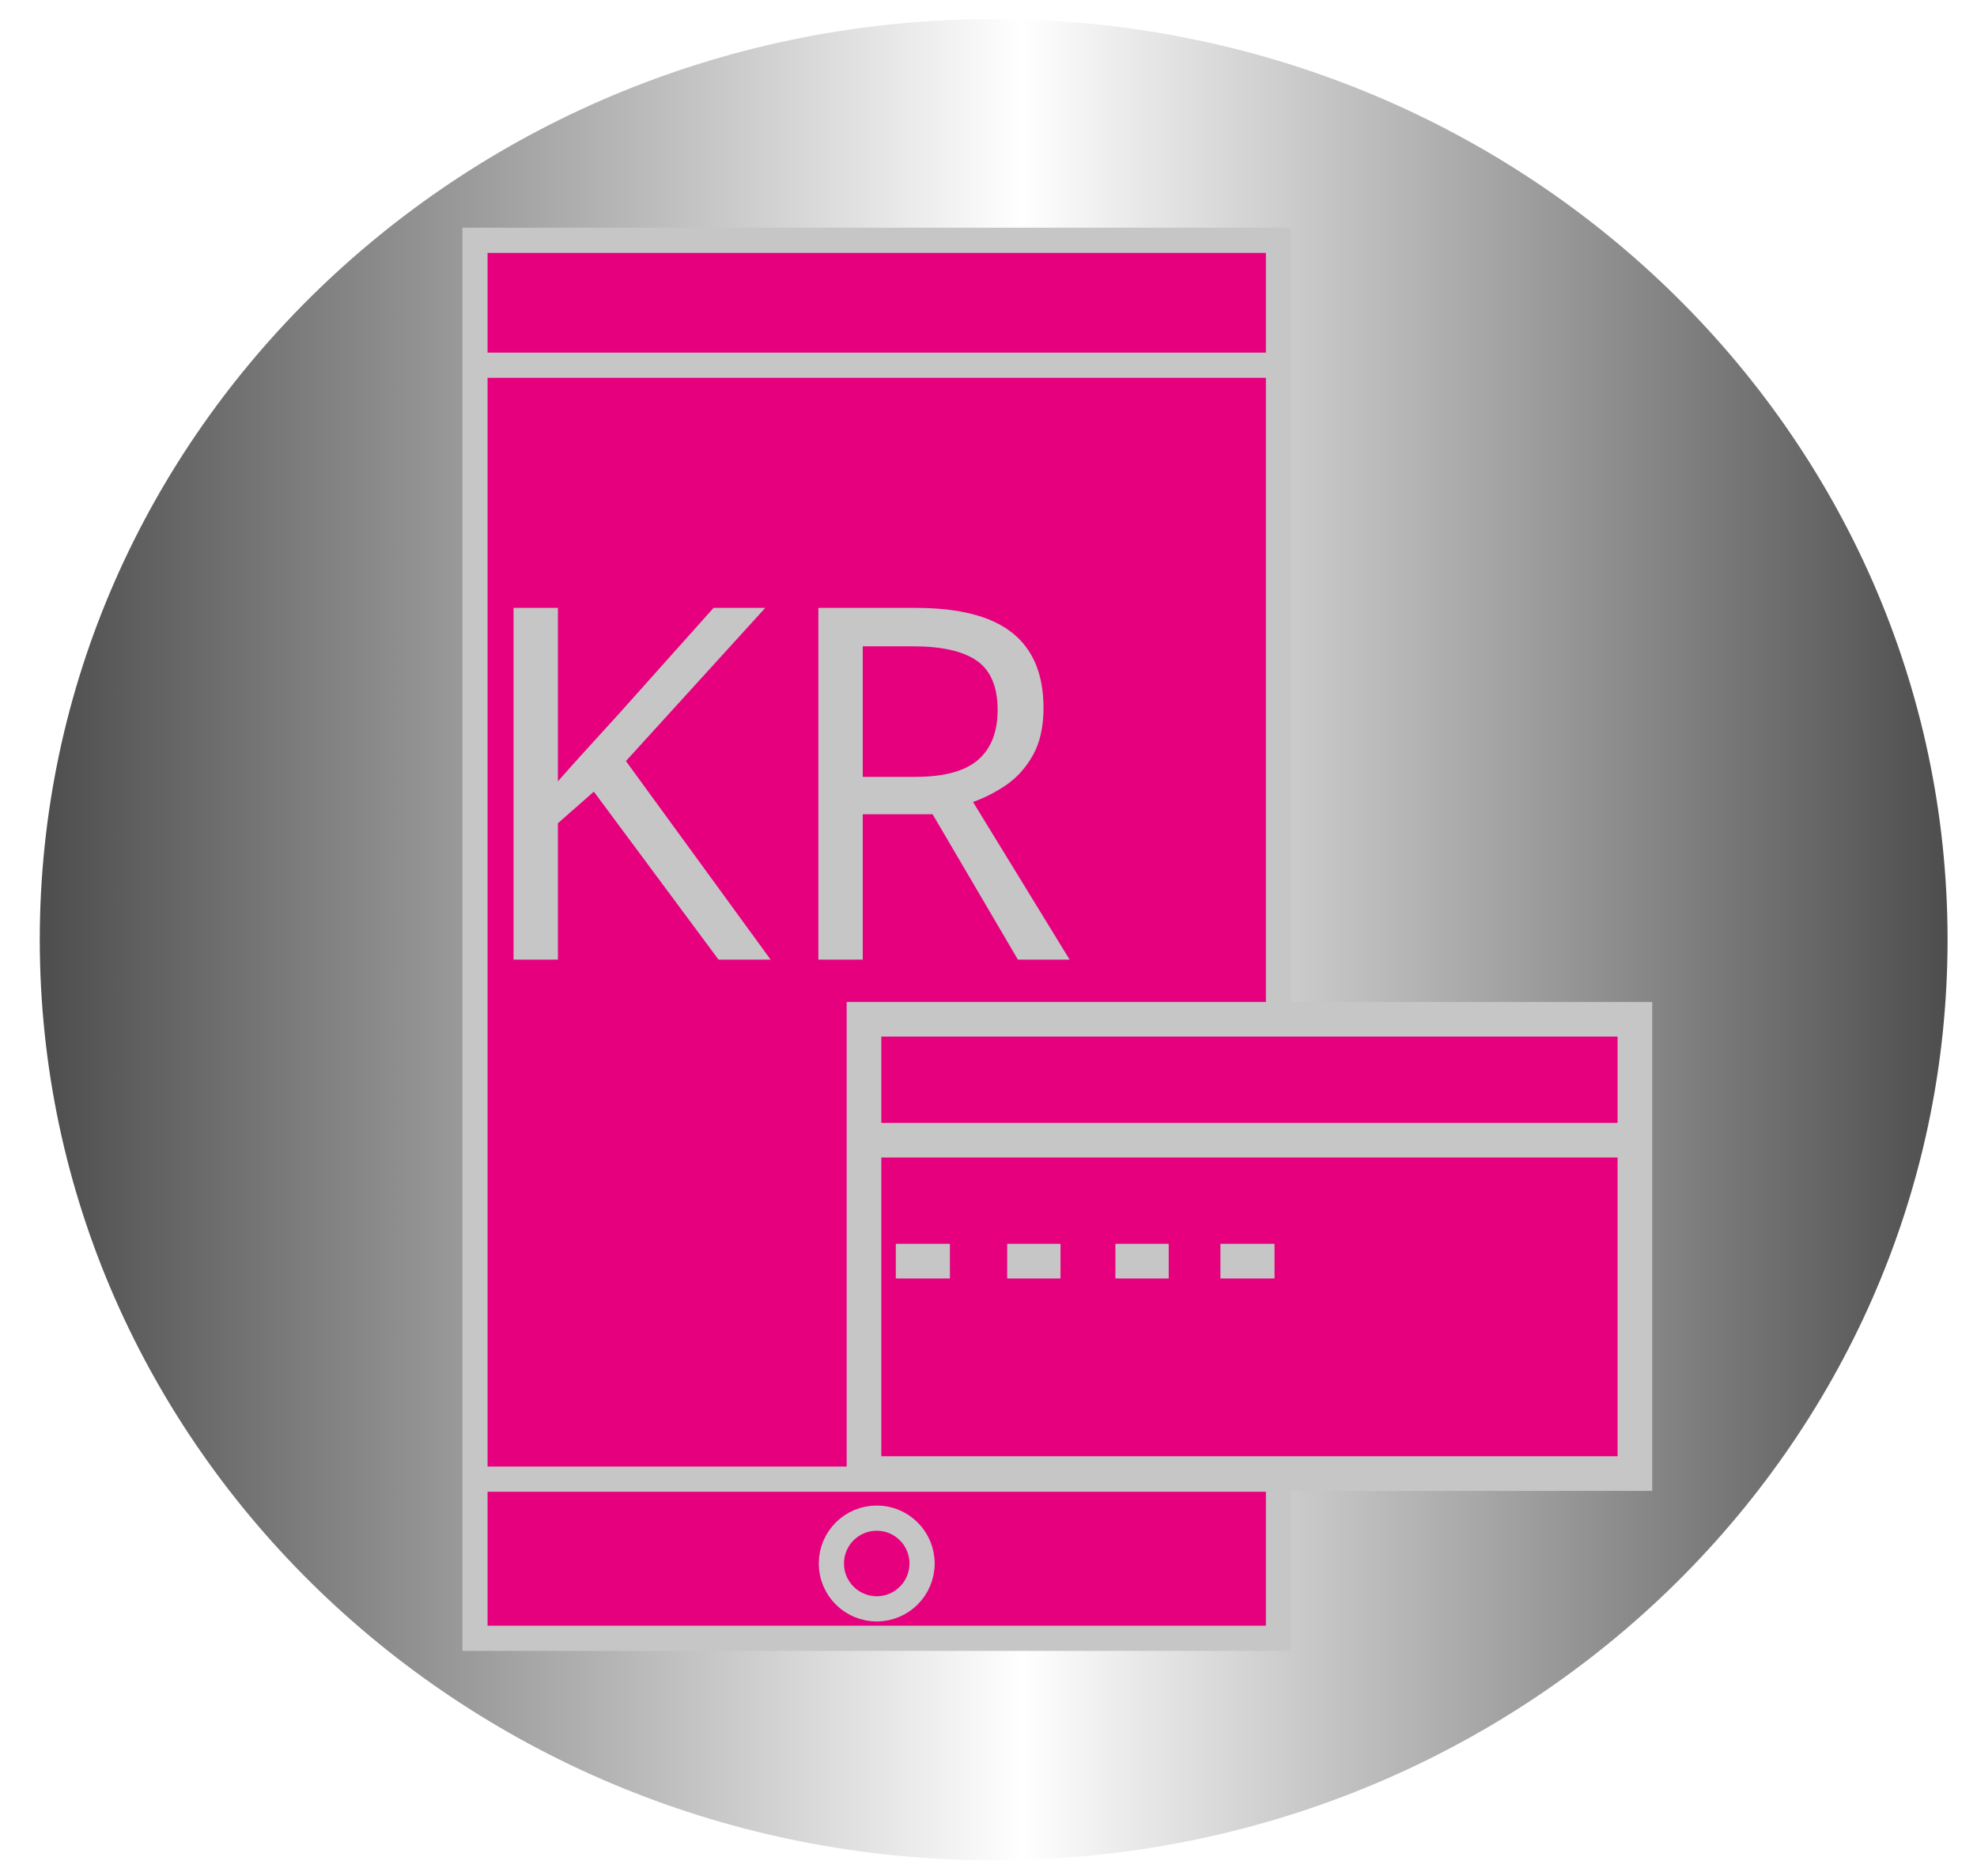
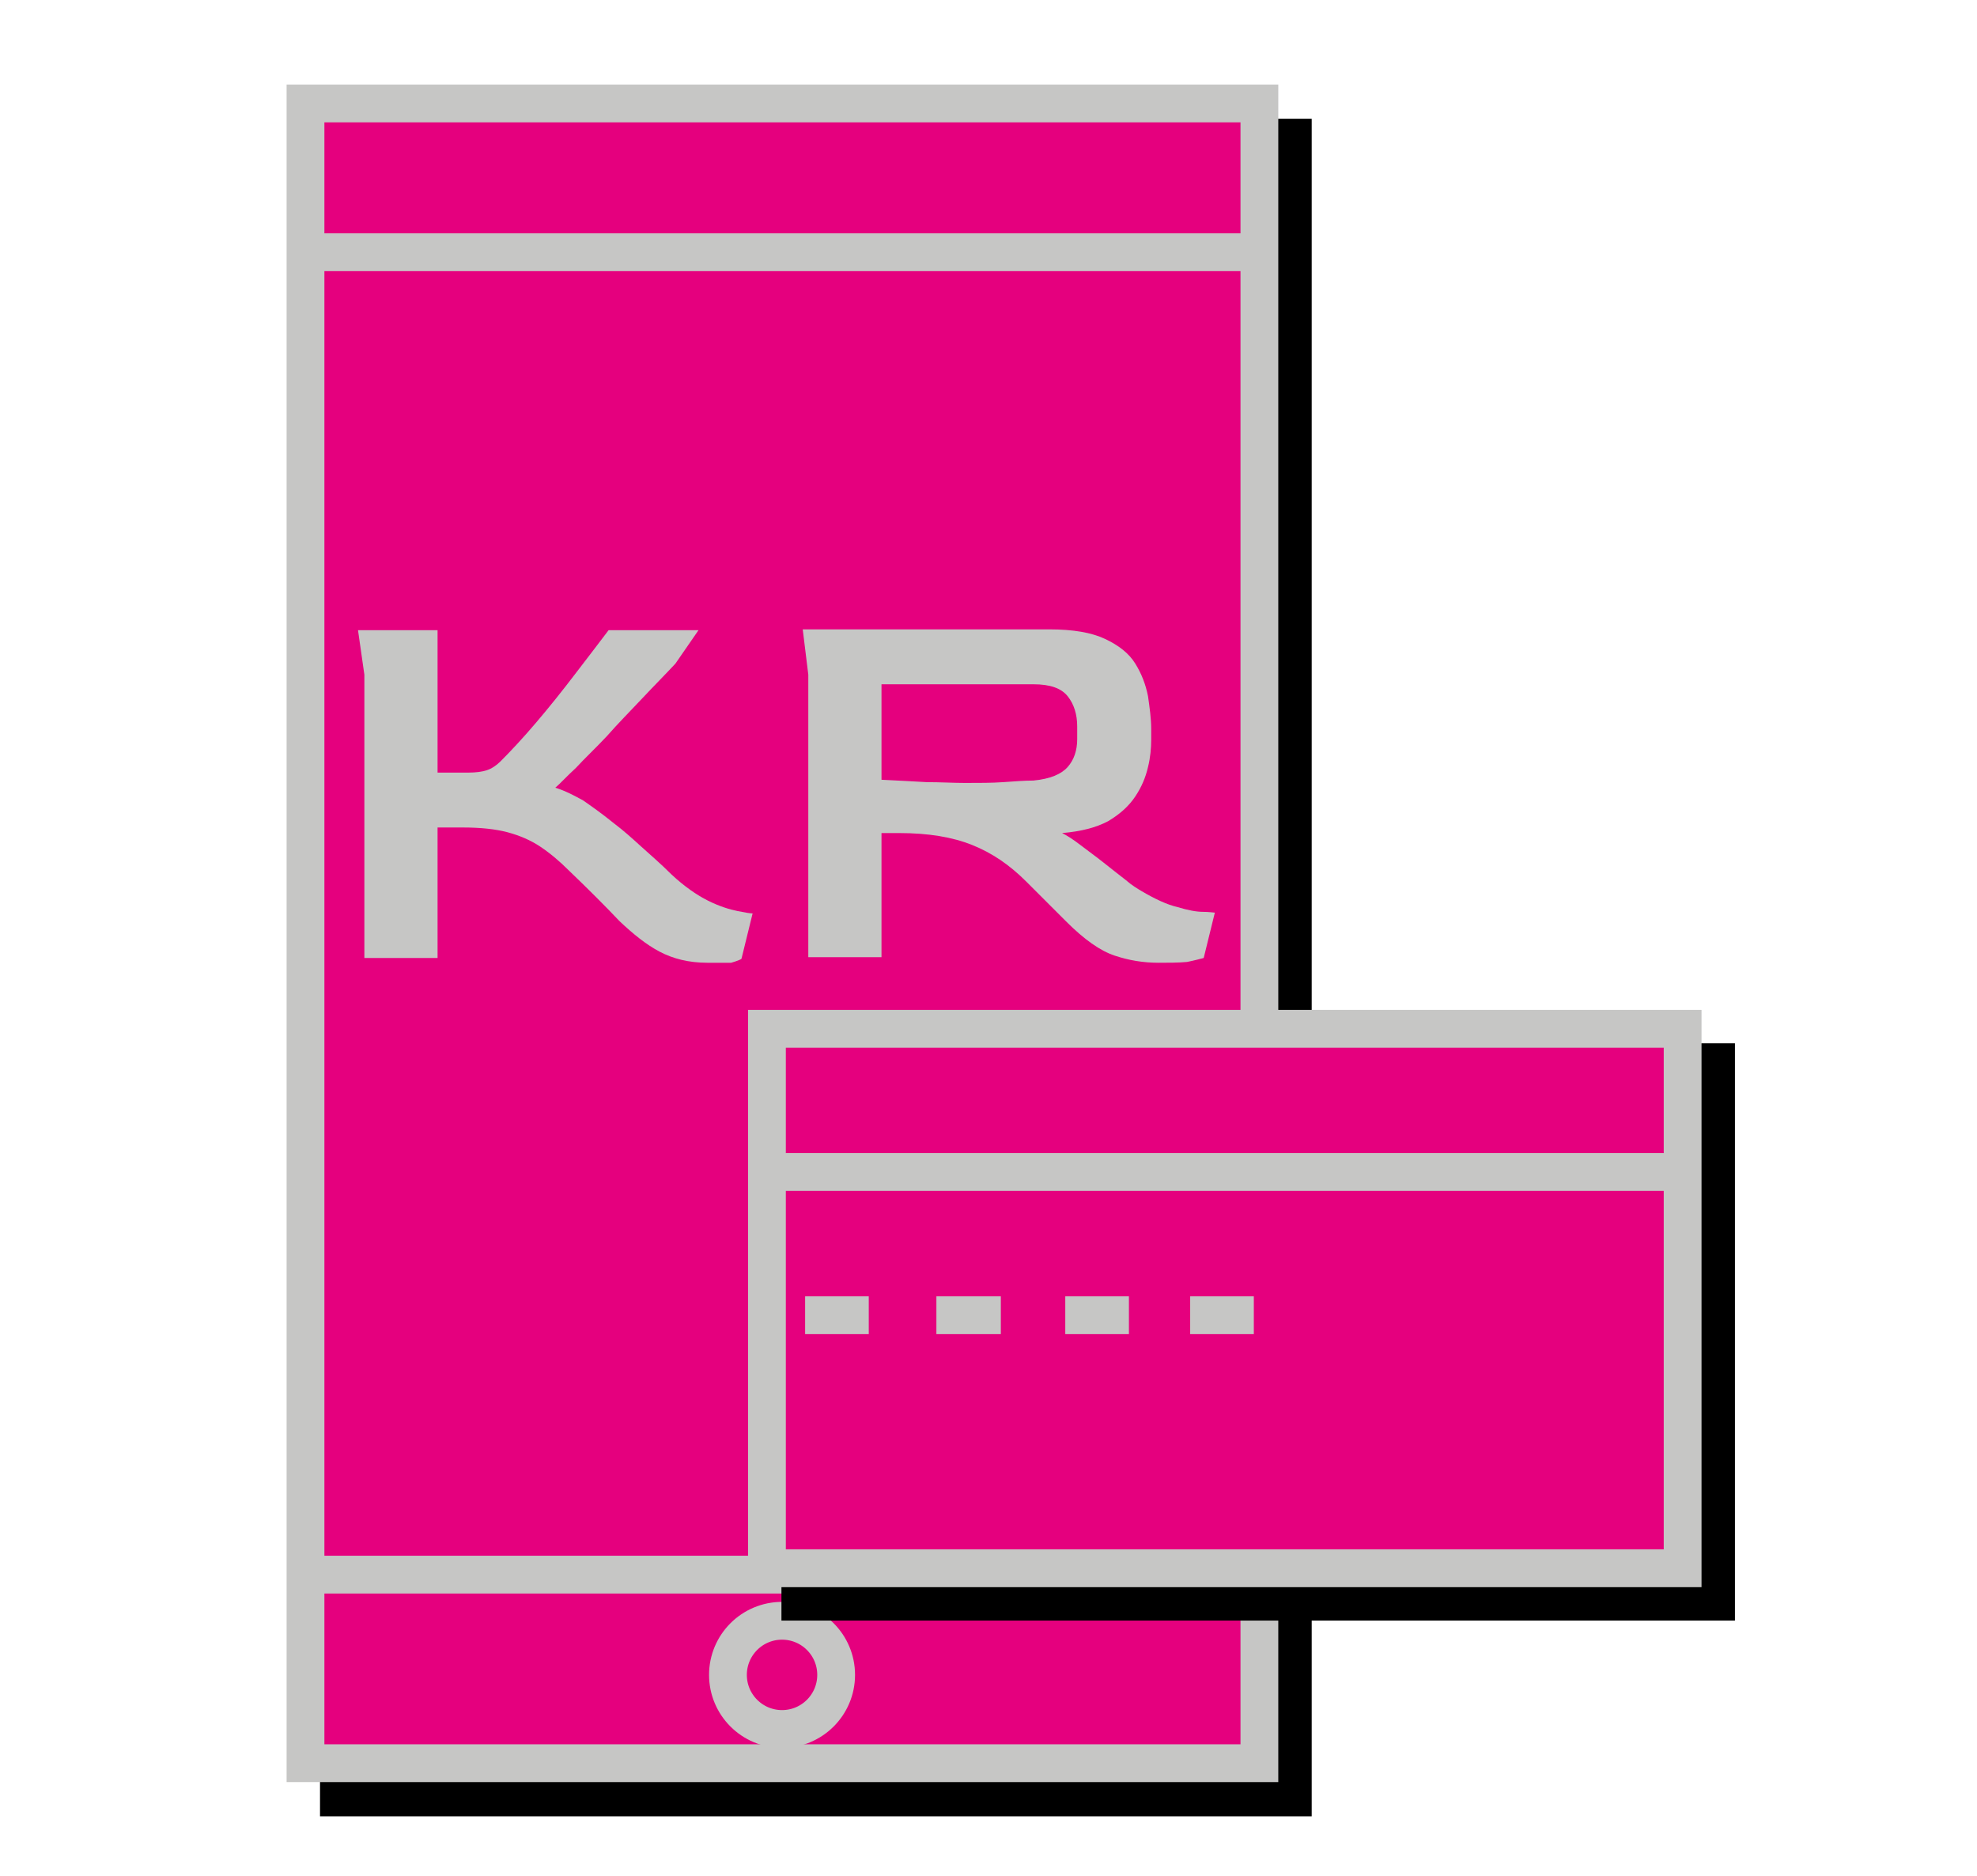
<svg xmlns="http://www.w3.org/2000/svg" version="1.1" x="0px" y="0px" viewBox="0 0 248.5 235.7" style="enable-background:new 0 0 248.5 235.7;" xml:space="preserve">
  <style type="text/css">
	.st0{display:none;}
- 	.st1{display:inline;fill:url(#SVGID_1_);}
- 	.st2{display:inline;fill:#E6007E;stroke:#C6C6C6;stroke-width:4.343;stroke-miterlimit:10;}
- 	.st3{display:inline;fill:url(#SVGID_2_);}
- 	.st4{display:inline;fill:#E6007E;stroke:#B2B2B2;stroke-width:3.087;stroke-miterlimit:10;}
- 	.st5{display:inline;fill:#E6007E;stroke:#B2B2B2;stroke-width:3;stroke-miterlimit:10;}
- 	.st6{display:inline;}
- 	.st7{fill:#878787;}
- 	.st8{display:inline;fill:#E6007E;stroke:#9D9D9C;stroke-width:3;stroke-miterlimit:10;}
- 	.st9{display:inline;fill:url(#SVGID_3_);}
- 	.st10{display:inline;fill:#E6007E;stroke:#B2B2B2;stroke-width:3.671;stroke-miterlimit:10;}
- 	.st11{fill:url(#SVGID_4_);}
- 	.st12{fill:#E6007E;stroke:#C6C6C6;stroke-width:3.166;stroke-miterlimit:10;}
- 	.st13{fill:none;stroke:#C6C6C6;stroke-width:3.166;stroke-miterlimit:10;}
- 	.st14{fill:#C6C6C6;}
- 	.st15{font-family:'Goldman-Regular';}
- 	.st16{font-size:61.902px;}
- 	.st17{fill:#E6007E;stroke:#C6C6C6;stroke-width:4.354;stroke-miterlimit:10;}
- 	.st18{fill:none;stroke:#C6C6C6;stroke-width:4.354;stroke-miterlimit:10;}
+ 	.st1{display:inline;}
+ 	.st2{stroke:#000000;stroke-width:4;stroke-miterlimit:10;}
+ 	.st3{fill:#E5007E;stroke:#B1B1B1;stroke-width:4;stroke-miterlimit:10;}
+ 	.st4{fill:#B1B1B1;}
+ 	.st5{stroke:#000000;stroke-width:4.07;stroke-miterlimit:10;}
+ 	.st6{fill:#E5007E;stroke:#B1B1B1;stroke-width:4.07;stroke-miterlimit:10;}
+ 	.st7{fill:#C6C6C5;}
+ 	.st8{stroke:#000000;stroke-width:4.75;stroke-miterlimit:10;}
+ 	.st9{fill:none;stroke:#000000;stroke-width:4.75;stroke-miterlimit:10;}
+ 	.st10{fill:#E5007E;stroke:#C6C6C5;stroke-width:4.75;stroke-miterlimit:10;}
+ 	.st11{fill:none;stroke:#C6C6C5;stroke-width:4.75;stroke-miterlimit:10;}
</style>
  <g id="Layer_1">
</g>
  <g id="Scissor" class="st0">
-     <linearGradient id="SVGID_1_" gradientUnits="userSpaceOnUse" x1="637.284" y1="-191.224" x2="900.708" y2="-191.224">
-       <stop offset="0" style="stop-color:#4D4D4D" />
-       <stop offset="0.515" style="stop-color:#FFFFFF" />
-       <stop offset="1" style="stop-color:#4D4D4D" />
-     </linearGradient>
-     <ellipse class="st1" cx="769" cy="-191.2" rx="131.7" ry="127" />
-     <path class="st2" d="M860.1-268.7c0.9,31.9-66,67.1-88.8,87.3l-11.7-14.2C793.5-219.2,827.2-244.2,860.1-268.7z" />
-     <path class="st2" d="M797-305c-3.6,2.3-8.3,5.8-12.7,11c-7,8.2-10.1,16.7-11.5,21.8c-3.7,12.5-7.4,25.1-11.1,37.6   c-4.8,16.7-9.6,33.4-14.5,50.1l21.6,4l8.6-36.1c5.7-25.4,11.3-50.8,17-76.2C795.3-296.8,796.1-300.9,797-305z" />
-     <path class="st2" d="M746.3-182.9c-1.7,1.3-4.2,3.1-7.3,5.3c-4.4,3.1-6.6,4.6-8.7,5.6c-5.4,2.4-10.3,2.5-11.9,2.5   c-6.3-0.1-11.1-2.4-13.5-3.7c-2.7-1.8-7.7-4.7-14.6-5.4c-3.3-0.3-6.1-0.1-8.3,0.3c-2.3,0.2-5.4,0.8-8.8,2.3   c-4.5,1.9-7.7,4.5-9.6,6.3c-1.5,1.9-3.6,5.1-5,9.4c-1.6,5-1.5,9.1-1.4,11.5c0.2,4.2,0.3,9,3.4,14c1,1.6,3.8,5.7,9.2,8.3   c5.4,2.6,10.3,2.2,15.5,1.7c5.6-0.5,9.7-1.9,13.2-3.1c5.4-1.9,9.6-4.2,12.6-6c9.1-6.3,18.3-12.6,27.4-18.9l-9.6,35.5   c-0.9,3.5-1.7,8.3-1.4,14.1c0.2,4.1,0.9,7.6,1.7,10.3c1.2,4.2,3.9,6.6,4.5,7.2c0.5,0.6,2.5,2.6,5.7,4.3c2.4,1.3,4.4,1.8,6.7,2.4   c1.3,0.3,3.3,0.9,6,1.1c1.7,0.1,4.3,0.4,7.5-0.2c2-0.3,4.9-1.1,8.2-2.9c1.9-1,4.6-2.7,7.2-5.6c2.5-2.8,3.7-5.5,4.3-6.9   c0.9-2,2.1-5,2.3-9c0.2-4.8-1.3-8.4-2.1-10.3c-1.4-3.3-3.1-5.5-4.2-6.7c-2.5-3.1-3.9-3.7-6.2-6.2c-1.7-1.8-3.9-4.8-5.7-9.3   c-1-3-2.1-7.5-2.1-13.1c-0.1-5.7,1-9.9,2.6-15.9c0.9-3.6,2.4-8.5,4.7-14.1C761-179.7,753.6-181.3,746.3-182.9z" />
+     <g class="st1">
+       <path class="st2" d="M832.5-257.2c-7.2,31.4-81.5,48.7-108.9,62.6l-7.8-16.8C754.9-225.8,794.1-241.7,832.5-257.2z" />
+       <path class="st2" d="M780.1-308.7c-4.1,1.3-9.6,3.6-15.2,7.5c-9,6.3-14.1,13.8-16.8,18.4c-6.8,11.3-13.6,22.6-20.4,33.9    c-9,15.1-17.9,30.2-26.9,45.3l20.1,9.4l17.6-33.1c12-23.3,24-46.7,36-70C776.3-301.1,778.2-304.9,780.1-308.7z" />
+       <path class="st2" d="M713.5-131.8c-1.3-3.8-3.2-6.6-4.7-8.4c-1.5-2.1-4-5.8-4.9-11.1c-0.9-5.2,0.2-9.3,1.2-13.3    c1.4-5.6,3.5-9.4,6.6-14.9c1.8-3.3,4.5-7.7,8.1-12.6c-6.8-3.4-13.5-6.8-20.3-10.2c-2,0.8-4.9,2-8.5,3.3c-7.3,2.7-8.5,3.1-9.9,3.2    c-4.5,0.5-8.1-0.8-11.4-2c-4.5-1.7-6.6-3.4-12.4-7.1c-5.3-3.4-9.7-6.2-12.9-7.6c-7.5-3.3-21.7-5.1-31.9,4    c-8.7,7.7-11.7,20.6-7.6,31.4c5.5,14.7,20.9,18.1,22.7,18.5c4.1,0.8,8.6,0.8,23.2-3.7c8.4-2.6,19.9-6.6,33.4-12.7    c-6.6,9.8-13.1,19.6-19.7,29.3c-0.6,0.7-11.9,14.4-6.3,30.9c0.5,1.5,5.3,15,19.4,19.4c10.9,3.4,24.2,0.2,31.7-9.6    C715.5-113.2,716.4-123.7,713.5-131.8z M628-170.1c-9.3-2.4-14.8-11.9-12.4-21.1c2.4-9.3,11.9-14.8,21.1-12.4    c9.3,2.4,14.8,11.9,12.4,21.2C646.8-173.2,637.3-167.6,628-170.1z M681.9-106.2c-9.3-2.4-14.8-11.9-12.4-21.1    c2.4-9.3,11.9-14.8,21.2-12.4c9.3,2.4,14.8,11.9,12.4,21.2C700.7-109.3,691.2-103.7,681.9-106.2z" />
+     </g>
+     <g class="st1">
+       <g>
+         <path class="st3" d="M827.8-261.9c-7.2,31.4-81.5,48.7-108.9,62.6l-7.8-16.8C750.2-230.5,789.4-246.4,827.8-261.9z" />
+         <path class="st3" d="M775.4-313.4c-4.1,1.3-9.6,3.6-15.2,7.5c-9,6.3-14.1,13.8-16.8,18.4c-6.8,11.3-13.6,22.6-20.4,33.9     c-9,15.1-17.9,30.2-26.9,45.3l20.1,9.4l17.6-33.1c12-23.3,24-46.7,36-70C771.6-305.8,773.5-309.6,775.4-313.4z" />
+         <path class="st3" d="M708.9-136.5c-1.3-3.8-3.2-6.6-4.7-8.4c-1.5-2.1-4-5.8-4.9-11.1c-0.9-5.2,0.2-9.3,1.2-13.3     c1.4-5.6,3.5-9.4,6.6-14.9c1.8-3.3,4.5-7.7,8.1-12.6c-6.8-3.4-13.5-6.8-20.3-10.2c-2,0.8-4.9,2-8.5,3.3c-7.3,2.7-8.5,3.1-9.9,3.2     c-4.5,0.5-8.1-0.8-11.4-2c-4.5-1.7-6.6-3.4-12.4-7.1c-5.3-3.4-9.7-6.2-12.9-7.6c-7.5-3.3-21.7-5.1-31.9,4     c-8.7,7.7-11.7,20.6-7.6,31.4c5.5,14.7,20.9,18.1,22.7,18.5c4.1,0.8,8.6,0.8,23.2-3.7c8.4-2.6,19.9-6.6,33.4-12.7     c-6.6,9.8-13.1,19.6-19.7,29.3c-0.6,0.7-11.9,14.4-6.3,30.9c0.5,1.5,5.3,15,19.4,19.4c10.9,3.4,24.2,0.2,31.7-9.6     C710.8-117.9,711.7-128.4,708.9-136.5z M623.3-174.8c-9.3-2.4-14.8-11.9-12.4-21.1c2.4-9.3,11.9-14.8,21.1-12.4     c9.3,2.4,14.8,11.9,12.4,21.2C642.1-177.9,632.6-172.3,623.3-174.8z M677.2-110.8c-9.3-2.4-14.8-11.9-12.4-21.1     c2.4-9.3,11.9-14.8,21.2-12.4c9.3,2.4,14.8,11.9,12.4,21.2C696-114,686.5-108.4,677.2-110.8z" />
+       </g>
+     </g>
  </g>
  <g id="Truck" class="st0">
-     <linearGradient id="SVGID_2_" gradientUnits="userSpaceOnUse" x1="-290.618" y1="-213.553" x2="-47.377" y2="-213.553">
-       <stop offset="0" style="stop-color:#4D4D4D" />
-       <stop offset="0.515" style="stop-color:#FFFFFF" />
-       <stop offset="1" style="stop-color:#4D4D4D" />
-     </linearGradient>
-     <ellipse class="st3" cx="-169" cy="-213.6" rx="121.6" ry="116.2" />
-     <polygon class="st4" points="-136.1,-160.7 -256.2,-160.7 -256.2,-251.7 -142.3,-254.1  " />
-     <polygon class="st5" points="-78,-160.7 -136.5,-160.7 -138.9,-203.8 -80.3,-203.8  " />
-     <path class="st5" d="M-205.6-265.4c0,18.5-14.2,33.5-31.7,33.5s-31.7-13.2-31.7-31.7c0-18.5,14.2-33.5,31.7-33.5   S-205.6-283.9-205.6-265.4z" />
-     <g class="st6">
+     <g class="st1">
+       <polygon class="st2" points="-153.1,-149 -299.4,-149 -299.4,-259.9 -160.6,-262.8   " />
+       <polygon class="st2" points="-82.3,-149 -153.6,-149 -156.5,-201.6 -85.1,-201.6   " />
+       <path class="st2" d="M-237.7-276.6c0,22.5-17.3,40.8-38.6,40.8s-38.6-16.1-38.6-38.7s17.3-40.8,38.6-40.8    S-237.7-299.1-237.7-276.6z" />
+       <path d="M-279.3-303.9c0,9.5,0,18.9,0.1,28.4c0,1.6,1.4,3.1,3,3c6.8-0.3,13.7-0.3,20.5-0.6c1.6-0.1,3-1.4,3-3c0-1.6-1.4-3.1-3-3    c-6.8,0.3-13.7,0.3-20.5,0.6c1,1,2,2,3,3c0-9.5,0-18.9-0.1-28.4C-273.3-307.8-279.4-307.8-279.3-303.9L-279.3-303.9z" />
+       <circle class="st2" cx="-269.1" cy="-133.5" r="18.4" />
+       <path class="st2" d="M-203.7-133.5c0,3.5-1,6.8-2.7,9.6c-3.2,5.3-9,8.8-15.7,8.8c-5.6,0-10.6-2.5-14-6.4c-2.8-3.2-4.4-7.4-4.4-12    c0-10.2,8.2-18.4,18.4-18.4C-211.9-151.9-203.7-143.7-203.7-133.5z" />
+       <circle class="st2" cx="-106.2" cy="-132.6" r="18.4" />
+     </g>
+     <g class="st1">
      <g>
-         <path class="st7" d="M-239.3-282c0,5.8,0,11.6,0.1,17.4c0,1.3,1.1,2.6,2.5,2.5c4.1-0.2,8.2-0.3,12.2-0.5c1.3-0.1,2.5-1.1,2.5-2.5     c0-1.3-1.1-2.6-2.5-2.5c-4.1,0.2-8.2,0.3-12.2,0.5c0.8,0.8,1.7,1.7,2.5,2.5c0-5.8,0-11.6-0.1-17.4c0-1.4-1.1-2.5-2.5-2.5     C-238.2-284.5-239.3-283.4-239.3-282L-239.3-282z" />
+         <polygon class="st3" points="-158.2,-154.2 -304.6,-154.2 -304.6,-265.1 -165.8,-267.9    " />
+         <polygon class="st3" points="-87.5,-154.2 -158.8,-154.2 -161.6,-206.8 -90.3,-206.8    " />
+         <path class="st3" d="M-242.9-281.7c0,22.5-17.3,40.8-38.6,40.8c-21.3,0-38.6-16.1-38.6-38.7s17.3-40.8,38.6-40.8     C-260.2-320.4-242.9-304.3-242.9-281.7z" />
+         <g>
+           <g>
+             <path class="st4" d="M-284.5-309.1c0,9.5,0,18.9,0.1,28.4c0,1.6,1.4,3.1,3,3c6.8-0.3,13.7-0.3,20.5-0.6c1.6-0.1,3-1.4,3-3       c0-1.6-1.4-3.1-3-3c-6.8,0.3-13.7,0.3-20.5,0.6c1,1,2,2,3,3c0-9.5,0-18.9-0.1-28.4C-278.5-313-284.5-313-284.5-309.1       L-284.5-309.1z" />
+           </g>
+         </g>
+         <circle class="st3" cx="-274.3" cy="-138.7" r="18.4" />
+         <path class="st3" d="M-208.8-138.7c0,3.5-1,6.8-2.7,9.6c-3.2,5.3-9,8.8-15.7,8.8c-5.6,0-10.6-2.5-14-6.4c-2.8-3.2-4.4-7.4-4.4-12     c0-10.2,8.2-18.4,18.4-18.4C-217.1-157.1-208.8-148.8-208.8-138.7z" />
+         <circle class="st3" cx="-111.4" cy="-137.8" r="18.4" />
      </g>
    </g>
-     <circle class="st8" cx="-231.4" cy="-147.9" r="15.1" />
-     <path class="st8" d="M-177.6-147.9c0,2.9-0.8,5.6-2.2,7.9c-2.7,4.3-7.4,7.2-12.9,7.2c-4.6,0-8.7-2-11.5-5.3   c-2.3-2.6-3.6-6.1-3.6-9.8c0-8.3,6.8-15.1,15.1-15.1C-184.4-163-177.6-156.3-177.6-147.9z" />
-     <circle class="st8" cx="-97.6" cy="-147.2" r="15.1" />
  </g>
  <g id="Coin" class="st0">
-     <linearGradient id="SVGID_3_" gradientUnits="userSpaceOnUse" x1="3.813" y1="-213.553" x2="245.538" y2="-213.553">
-       <stop offset="0" style="stop-color:#4D4D4D" />
-       <stop offset="0.515" style="stop-color:#FFFFFF" />
-       <stop offset="1" style="stop-color:#4D4D4D" />
-     </linearGradient>
-     <ellipse class="st9" cx="124.7" cy="-213.6" rx="120.9" ry="116.6" />
-     <ellipse class="st10" cx="124.6" cy="-212.5" rx="88.4" ry="85.3" />
-     <text transform="matrix(1 0 0 1 41.188 -193.7372)" style="display:inline;fill:#C6C6C6; font-family:'Goldman-Bold'; font-size:59.646px;">0 KR</text>
+     <g class="st1">
+       <ellipse class="st5" cx="127.7" cy="-209" rx="90" ry="86.8" />
+       <path d="M61.2-190c-4.9,0-8.3-1-10.4-2.9c-2.1-1.9-3.1-5-3.1-9.2v-11.6c0-4.2,1-7.3,3.1-9.2c2.1-1.9,5.5-2.9,10.4-2.9h11.6    c4.9,0,8.4,1,10.4,2.9c2,1.9,3.1,5,3.1,9.2v11.6c0,4.2-1,7.3-3.1,9.2c-2.1,1.9-5.5,2.9-10.4,2.9H61.2z M63.6-198.2h6.9    c1.5,0,2.6-0.4,3.2-1.2c0.6-0.8,0.9-1.8,0.9-3.2v-10.6c0-1.2-0.3-2.2-1-3c-0.6-0.8-1.7-1.2-3.2-1.2h-6.9c-1.5,0-2.5,0.4-3.2,1.2    c-0.7,0.8-1,1.8-1,3.1v10.6c0,1.4,0.3,2.4,1,3.2C61-198.6,62.1-198.2,63.6-198.2z" />
+       <path d="M148.6-189.4c-2,0-3.9-0.4-5.8-1.2c-1.9-0.8-3.5-1.9-4.9-3.3c-0.7-0.7-1.5-1.5-2.2-2.2s-1.5-1.5-2.2-2.2    c-1.5-1.5-3.2-2.8-4.9-3.7c-1.7-0.9-3.9-1.4-6.5-1.4h-0.6v13.3H110v-30.8l-0.6-4.9h12.3v14h1.8c0.7,0,1.2-0.1,1.6-0.3    c0.4-0.2,0.8-0.5,1.2-1c1-1.1,2.1-2.3,3.2-3.9c1.2-1.5,2.4-3.1,3.5-4.7c1.2-1.6,2.1-3,2.9-4.2h14.9l-2.5,3.6    c-1,1.1-2.1,2.3-3.4,3.6c-1.2,1.3-2.5,2.6-3.7,3.8c-1.2,1.2-2.3,2.4-3.3,3.4c-1,1-1.8,1.8-2.4,2.4c1.3,0.5,2.3,1.1,3.3,1.8    c0.9,0.7,1.9,1.4,3,2.3c1,0.8,1.9,1.5,2.6,2.1c0.7,0.6,1.6,1.4,2.7,2.2c2.2,1.7,4.1,2.8,5.7,3.2c1.6,0.4,2.6,0.6,3.1,0.6l-2.4,6.7    c-0.4,0.1-1,0.3-1.9,0.4C150.8-189.4,149.8-189.4,148.6-189.4z" />
+       <path d="M200.8-189.4c-1.6,0-3.4-0.3-5.4-0.8c-2-0.5-3.9-1.7-5.9-3.7l-2.5-2.5c-1.2-1.2-2.4-2.2-3.5-3c-1.1-0.8-2.4-1.3-3.8-1.7    c-1.4-0.4-3.2-0.6-5.3-0.6h-0.5v11.7H162v-30.8l-0.6-4.9h28.1c2.6,0,4.7,0.3,6.3,0.9c1.6,0.6,2.8,1.5,3.7,2.5    c0.9,1,1.5,2.2,1.8,3.5c0.3,1.3,0.5,2.6,0.5,3.9v1.2c0,2.4-0.6,4.6-1.9,6.5c-1.2,1.9-3.2,3.3-5.9,4.1c1,0.6,2,1.2,2.9,1.9    c0.9,0.6,2,1.3,3.1,2c1.3,0.8,2.6,1.3,3.7,1.7c1.2,0.3,2.1,0.6,2.9,0.6c0.8,0.1,1.2,0.1,1.3,0.1l-1.8,6.9    c-0.5,0.1-1.2,0.3-2.2,0.4C203-189.4,201.9-189.4,200.8-189.4z M180.9-209.8c1,0,2,0,2.9-0.1c0.9,0,1.8-0.1,2.6-0.2    c1.4-0.2,2.3-0.6,2.8-1.3c0.5-0.7,0.8-1.6,0.8-2.6v-0.7c0-0.9-0.3-1.6-0.8-2.1c-0.5-0.5-1.4-0.7-2.8-0.7h-12.6v7.3    c1,0,2.1,0.1,3.3,0.2C178.4-209.8,179.7-209.8,180.9-209.8z" />
+     </g>
+     <g class="st1">
+       <g>
+         <ellipse class="st6" cx="124.2" cy="-212.5" rx="90" ry="86.8" />
+         <g>
+           <path class="st7" d="M57.8-193.4c-4.9,0-8.3-1-10.4-2.9c-2.1-1.9-3.1-5-3.1-9.2v-11.6c0-4.2,1-7.3,3.1-9.2      c2.1-1.9,5.5-2.9,10.4-2.9h11.6c4.9,0,8.4,1,10.4,2.9c2,1.9,3.1,5,3.1,9.2v11.6c0,4.2-1,7.3-3.1,9.2c-2.1,1.9-5.5,2.9-10.4,2.9      H57.8z M60.2-201.7h6.9c1.5,0,2.6-0.4,3.2-1.2c0.6-0.8,0.9-1.8,0.9-3.2v-10.6c0-1.2-0.3-2.2-1-3c-0.6-0.8-1.7-1.2-3.2-1.2h-6.9      c-1.5,0-2.5,0.4-3.2,1.2c-0.7,0.8-1,1.8-1,3.1v10.6c0,1.4,0.3,2.4,1,3.2C57.6-202,58.7-201.7,60.2-201.7z" />
+           <path class="st7" d="M145.2-192.8c-2,0-3.9-0.4-5.8-1.2c-1.9-0.8-3.5-1.9-4.9-3.3c-0.7-0.7-1.5-1.5-2.2-2.2s-1.5-1.5-2.2-2.2      c-1.5-1.5-3.2-2.8-4.9-3.7c-1.7-0.9-3.9-1.4-6.5-1.4h-0.6v13.3h-11.7v-30.8l-0.6-4.9h12.3v14h1.8c0.7,0,1.2-0.1,1.6-0.3      c0.4-0.2,0.8-0.5,1.2-1c1-1.1,2.1-2.3,3.2-3.9c1.2-1.5,2.4-3.1,3.5-4.7c1.2-1.6,2.1-3,2.9-4.2h14.9l-2.5,3.6      c-1,1.1-2.1,2.3-3.4,3.6c-1.2,1.3-2.5,2.6-3.7,3.8c-1.2,1.2-2.3,2.4-3.3,3.4c-1,1-1.8,1.8-2.4,2.4c1.3,0.5,2.3,1.1,3.3,1.8      c0.9,0.7,1.9,1.4,3,2.3c1,0.8,1.9,1.5,2.6,2.1c0.7,0.6,1.6,1.4,2.7,2.2c2.2,1.7,4.1,2.8,5.7,3.2c1.6,0.4,2.6,0.6,3.1,0.6      l-2.4,6.7c-0.4,0.1-1,0.3-1.9,0.4C147.3-192.9,146.3-192.8,145.2-192.8z" />
+           <path class="st7" d="M197.4-192.8c-1.6,0-3.4-0.3-5.4-0.8c-2-0.5-3.9-1.7-5.9-3.7l-2.5-2.5c-1.2-1.2-2.4-2.2-3.5-3      c-1.1-0.8-2.4-1.3-3.8-1.7c-1.4-0.4-3.2-0.6-5.3-0.6h-0.5v11.7h-11.8v-30.8l-0.6-4.9h28.1c2.6,0,4.7,0.3,6.3,0.9      c1.6,0.6,2.8,1.5,3.7,2.5c0.9,1,1.5,2.2,1.8,3.5c0.3,1.3,0.5,2.6,0.5,3.9v1.2c0,2.4-0.6,4.6-1.9,6.5c-1.2,1.9-3.2,3.3-5.9,4.1      c1,0.6,2,1.2,2.9,1.9c0.9,0.6,2,1.3,3.1,2c1.3,0.8,2.6,1.3,3.7,1.7c1.2,0.3,2.1,0.6,2.9,0.6c0.8,0.1,1.2,0.1,1.3,0.1l-1.8,6.9      c-0.5,0.1-1.2,0.3-2.2,0.4C199.6-192.9,198.5-192.8,197.4-192.8z M177.5-213.2c1,0,2,0,2.9-0.1c0.9,0,1.8-0.1,2.6-0.2      c1.4-0.2,2.3-0.6,2.8-1.3c0.5-0.7,0.8-1.6,0.8-2.6v-0.7c0-0.9-0.3-1.6-0.8-2.1c-0.5-0.5-1.4-0.7-2.8-0.7h-12.6v7.3      c1,0,2.1,0.1,3.3,0.2C175-213.2,176.2-213.2,177.5-213.2z" />
+         </g>
+       </g>
+     </g>
  </g>
  <g id="Phone_x2F_Card">
-     <linearGradient id="SVGID_4_" gradientUnits="userSpaceOnUse" x1="5" y1="118.059" x2="244.802" y2="118.059">
-       <stop offset="0" style="stop-color:#4D4D4D" />
-       <stop offset="0.515" style="stop-color:#FFFFFF" />
-       <stop offset="1" style="stop-color:#4D4D4D" />
-     </linearGradient>
-     <ellipse class="st11" cx="124.9" cy="118.1" rx="119.9" ry="115.7" />
    <g id="Phone">
-       <rect x="59.7" y="30.2" class="st12" width="101" height="175.7" />
-       <circle class="st13" cx="110.2" cy="196.5" r="5.7" />
-       <text transform="matrix(1 0 0 1 58.5503 120.6035)" class="st14 st15 st16">KR</text>
-       <line class="st13" x1="59.7" y1="185.9" x2="160.7" y2="185.9" />
-       <line class="st13" x1="59.7" y1="45.9" x2="160.7" y2="45.9" />
+       <g>
+         <rect x="42.6" y="17.3" class="st8" width="119.9" height="208.6" />
+         <circle class="st9" cx="102.6" cy="214.7" r="6.8" />
+         <path d="M93.2,125.3c-2.3,0-4.3-0.5-6-1.4c-1.7-0.9-3.3-2.2-5-3.8c-1.8-1.9-3.9-4-6.4-6.4c-1.2-1.2-2.4-2.2-3.6-3     c-1.2-0.8-2.6-1.4-4.1-1.8c-1.5-0.4-3.4-0.6-5.6-0.6h-3.3v16.4H50V89l-0.7-5.6h9.9v17.9h3.9c0.9,0,1.7-0.1,2.3-0.3     c0.6-0.2,1.2-0.6,1.7-1.1c1.3-1.3,2.8-2.9,4.5-4.9c1.7-2,3.3-4,4.9-6.1c1.6-2.1,3-3.9,4.2-5.5H92l-2.9,4.2     C87.9,89,86.5,90.4,85,92c-1.5,1.6-3,3.1-4.4,4.7c-1.4,1.5-2.8,2.8-3.9,4c-1.2,1.1-2,2-2.6,2.5c1.3,0.4,2.4,1,3.5,1.6     c1,0.7,2.3,1.6,3.9,2.9c1.2,0.9,2.3,1.9,3.4,2.9c1.1,1,2.4,2.1,3.8,3.5c1.6,1.5,3.2,2.6,4.6,3.3c1.4,0.7,2.7,1.1,3.7,1.3     c1,0.2,1.6,0.3,1.9,0.3l-1.4,5.7c-0.1,0.1-0.6,0.3-1.3,0.5C95.5,125.2,94.5,125.3,93.2,125.3z" />
+         <path d="M149.9,125.3c-1.9,0-3.7-0.3-5.5-0.9c-1.8-0.6-3.8-2-6.1-4.3l-5-5c-2.1-2.1-4.3-3.6-6.8-4.6s-5.5-1.5-9.2-1.5h-2.2v15.6     h-9.2V89l-0.7-5.7h31c3,0,5.3,0.4,7,1.2c1.7,0.8,3,1.8,3.8,3.1c0.8,1.3,1.3,2.6,1.6,4.1c0.2,1.4,0.4,2.8,0.4,4.1v1.3     c0,1-0.1,2.2-0.4,3.4c-0.3,1.3-0.8,2.5-1.6,3.7c-0.8,1.2-1.9,2.2-3.4,3.1c-1.5,0.8-3.4,1.3-5.8,1.5c0.6,0.3,1.4,0.8,2.3,1.5     c0.9,0.7,1.9,1.4,2.9,2.2c1,0.8,1.9,1.5,2.8,2.2c0.8,0.7,1.5,1.1,2,1.4c1.7,1,3.2,1.7,4.5,2c1.3,0.4,2.4,0.6,3.2,0.6     c0.8,0,1.3,0.1,1.5,0.1l-1.4,5.7c-0.4,0.1-1.1,0.3-2.1,0.5C152.3,125.2,151.2,125.3,149.9,125.3z M125.6,102.6     c1.8,0,3.4,0,4.8-0.1c1.4-0.1,2.7-0.2,3.8-0.2c2.1-0.2,3.5-0.8,4.3-1.7c0.8-0.9,1.2-2.1,1.2-3.5v-1.6c0-1.5-0.4-2.8-1.2-3.8     c-0.8-1-2.2-1.5-4.3-1.5h-19.1v12.2c2.1,0.1,3.9,0.2,5.7,0.3C122.5,102.6,124.1,102.6,125.6,102.6z" />
+         <line class="st9" x1="42.6" y1="202.2" x2="162.5" y2="202.2" />
+         <line class="st9" x1="42.6" y1="35.9" x2="162.5" y2="35.9" />
+       </g>
+       <g>
+         <g>
+           <rect x="38.4" y="13" class="st10" width="119.9" height="208.6" />
+           <circle class="st11" cx="98.3" cy="210.5" r="6.8" />
+           <g>
+             <path class="st7" d="M88.9,121c-2.3,0-4.3-0.5-6-1.4c-1.7-0.9-3.3-2.2-5-3.8c-1.8-1.9-3.9-4-6.4-6.4c-1.2-1.2-2.4-2.2-3.6-3       c-1.2-0.8-2.6-1.4-4.1-1.8c-1.5-0.4-3.4-0.6-5.6-0.6H55v16.4h-9.2V84.8L45,79.2H55v17.9h3.9c0.9,0,1.7-0.1,2.3-0.3       c0.6-0.2,1.2-0.6,1.7-1.1c1.3-1.3,2.8-2.9,4.5-4.9c1.7-2,3.3-4,4.9-6.1c1.6-2.1,3-3.9,4.2-5.5h11.3l-2.9,4.2       c-1.3,1.4-2.7,2.8-4.2,4.4c-1.5,1.6-3,3.1-4.4,4.7c-1.4,1.5-2.8,2.8-3.9,4c-1.2,1.1-2,2-2.6,2.5c1.3,0.4,2.4,1,3.5,1.6       c1,0.7,2.3,1.6,3.9,2.9c1.2,0.9,2.3,1.9,3.4,2.9c1.1,1,2.4,2.1,3.8,3.5c1.6,1.5,3.2,2.6,4.6,3.3c1.4,0.7,2.7,1.1,3.7,1.3       c1,0.2,1.6,0.3,1.9,0.3l-1.4,5.7c-0.1,0.1-0.6,0.3-1.3,0.5C91.2,121,90.2,121,88.9,121z" />
+             <path class="st7" d="M145.6,121c-1.9,0-3.7-0.3-5.5-0.9c-1.8-0.6-3.8-2-6.1-4.3l-5-5c-2.1-2.1-4.3-3.6-6.8-4.6       s-5.5-1.5-9.2-1.5h-2.2v15.6h-9.2V84.8l-0.7-5.7h31c3,0,5.3,0.4,7,1.2c1.7,0.8,3,1.8,3.8,3.1c0.8,1.3,1.3,2.6,1.6,4.1       c0.2,1.4,0.4,2.8,0.4,4.1V93c0,1-0.1,2.2-0.4,3.4c-0.3,1.3-0.8,2.5-1.6,3.7c-0.8,1.2-1.9,2.2-3.4,3.1c-1.5,0.8-3.4,1.3-5.8,1.5       c0.6,0.3,1.4,0.8,2.3,1.5c0.9,0.7,1.9,1.4,2.9,2.2c1,0.8,1.9,1.5,2.8,2.2c0.8,0.7,1.5,1.1,2,1.4c1.7,1,3.2,1.7,4.5,2       c1.3,0.4,2.4,0.6,3.2,0.6c0.8,0,1.3,0.1,1.5,0.1l-1.4,5.7c-0.4,0.1-1.1,0.3-2.1,0.5C148.1,121,146.9,121,145.6,121z        M121.3,98.4c1.8,0,3.4,0,4.8-0.1c1.4-0.1,2.7-0.2,3.8-0.2c2.1-0.2,3.5-0.8,4.3-1.7c0.8-0.9,1.2-2.1,1.2-3.5v-1.6       c0-1.5-0.4-2.8-1.2-3.8c-0.8-1-2.2-1.5-4.3-1.5h-19.1V98c2.1,0.1,3.9,0.2,5.7,0.3C118.2,98.3,119.8,98.4,121.3,98.4z" />
+           </g>
+           <line class="st11" x1="38.4" y1="197.9" x2="158.3" y2="197.9" />
+           <line class="st11" x1="38.4" y1="31.7" x2="158.3" y2="31.7" />
+         </g>
+       </g>
    </g>
    <g id="Card">
-       <rect x="108.6" y="128.1" class="st17" width="96.9" height="57.1" />
-       <line class="st18" x1="108.4" y1="143.3" x2="204.7" y2="143.3" />
-       <line class="st18" x1="153.4" y1="158.5" x2="160.2" y2="158.5" />
-       <line class="st18" x1="126.6" y1="158.5" x2="133.3" y2="158.5" />
-       <line class="st18" x1="112.6" y1="158.5" x2="119.4" y2="158.5" />
-       <line class="st18" x1="140.2" y1="158.5" x2="146.9" y2="158.5" />
+       <g>
+         <rect x="100.6" y="133.5" class="st8" width="115.1" height="67.8" />
+         <line class="st9" x1="100.4" y1="151.5" x2="214.7" y2="151.5" />
+         <line class="st9" x1="153.9" y1="169.5" x2="161.9" y2="169.5" />
+         <line class="st9" x1="122" y1="169.5" x2="130" y2="169.5" />
+         <line class="st9" x1="105.5" y1="169.5" x2="113.5" y2="169.5" />
+         <line class="st9" x1="138.1" y1="169.5" x2="146.2" y2="169.5" />
+       </g>
+       <g>
+         <g>
+           <rect x="96.4" y="129.3" class="st10" width="115.1" height="67.8" />
+           <line class="st11" x1="96.1" y1="147.3" x2="210.5" y2="147.3" />
+           <line class="st11" x1="149.6" y1="165.3" x2="157.6" y2="165.3" />
+           <line class="st11" x1="117.7" y1="165.3" x2="125.8" y2="165.3" />
+           <line class="st11" x1="101.2" y1="165.3" x2="109.2" y2="165.3" />
+           <line class="st11" x1="133.9" y1="165.3" x2="141.9" y2="165.3" />
+         </g>
+       </g>
    </g>
  </g>
</svg>
